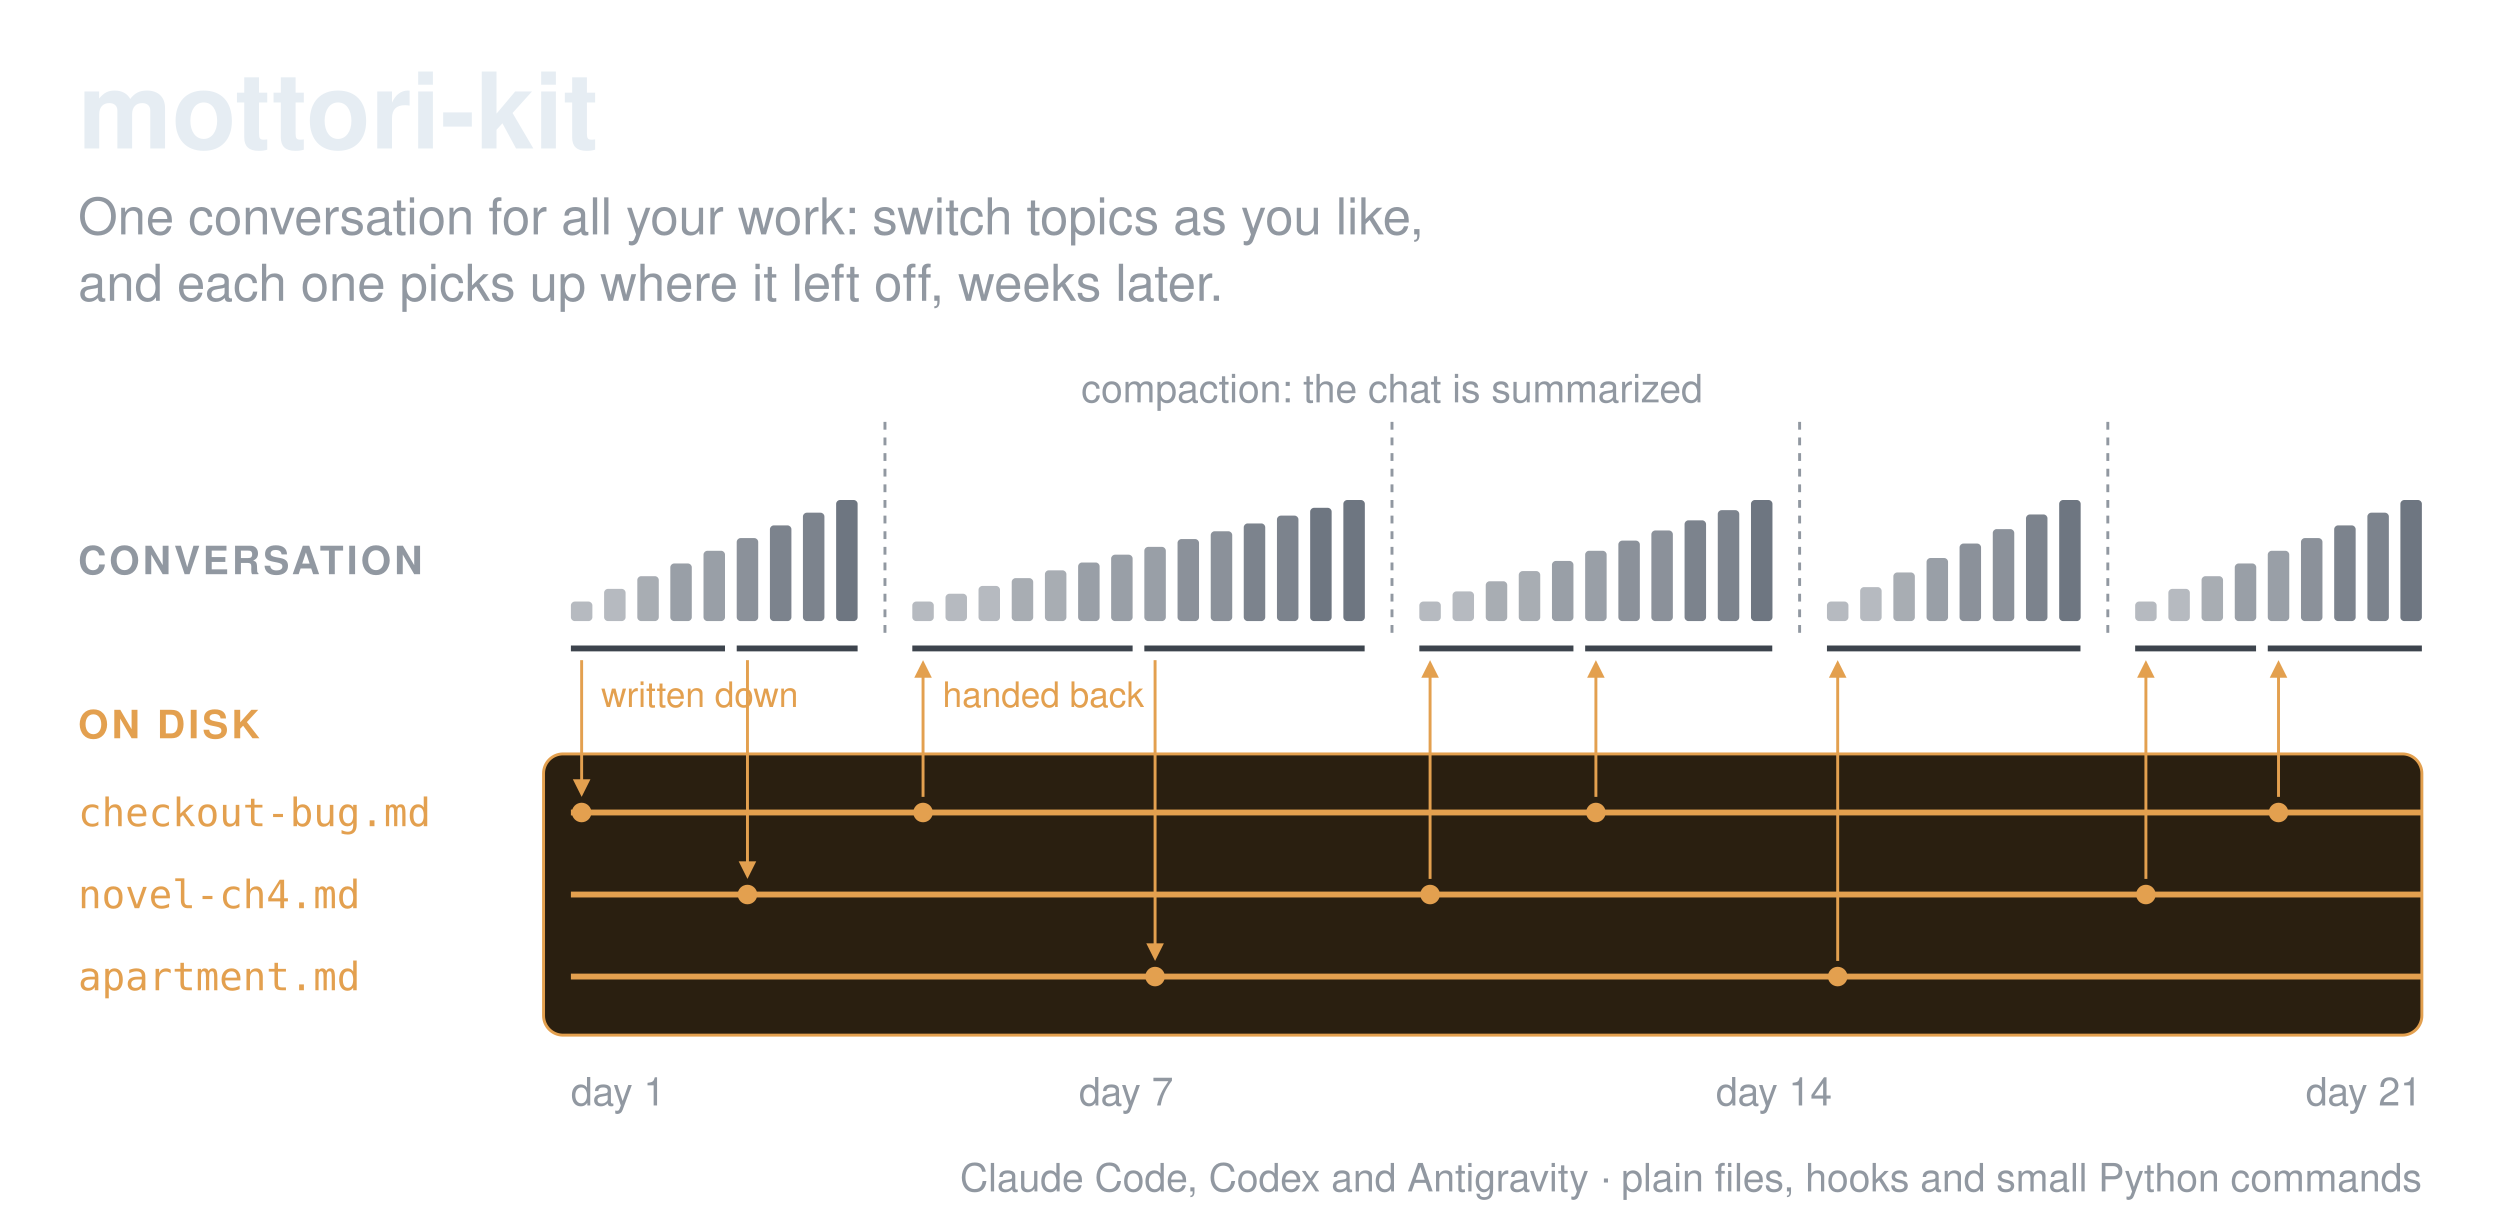
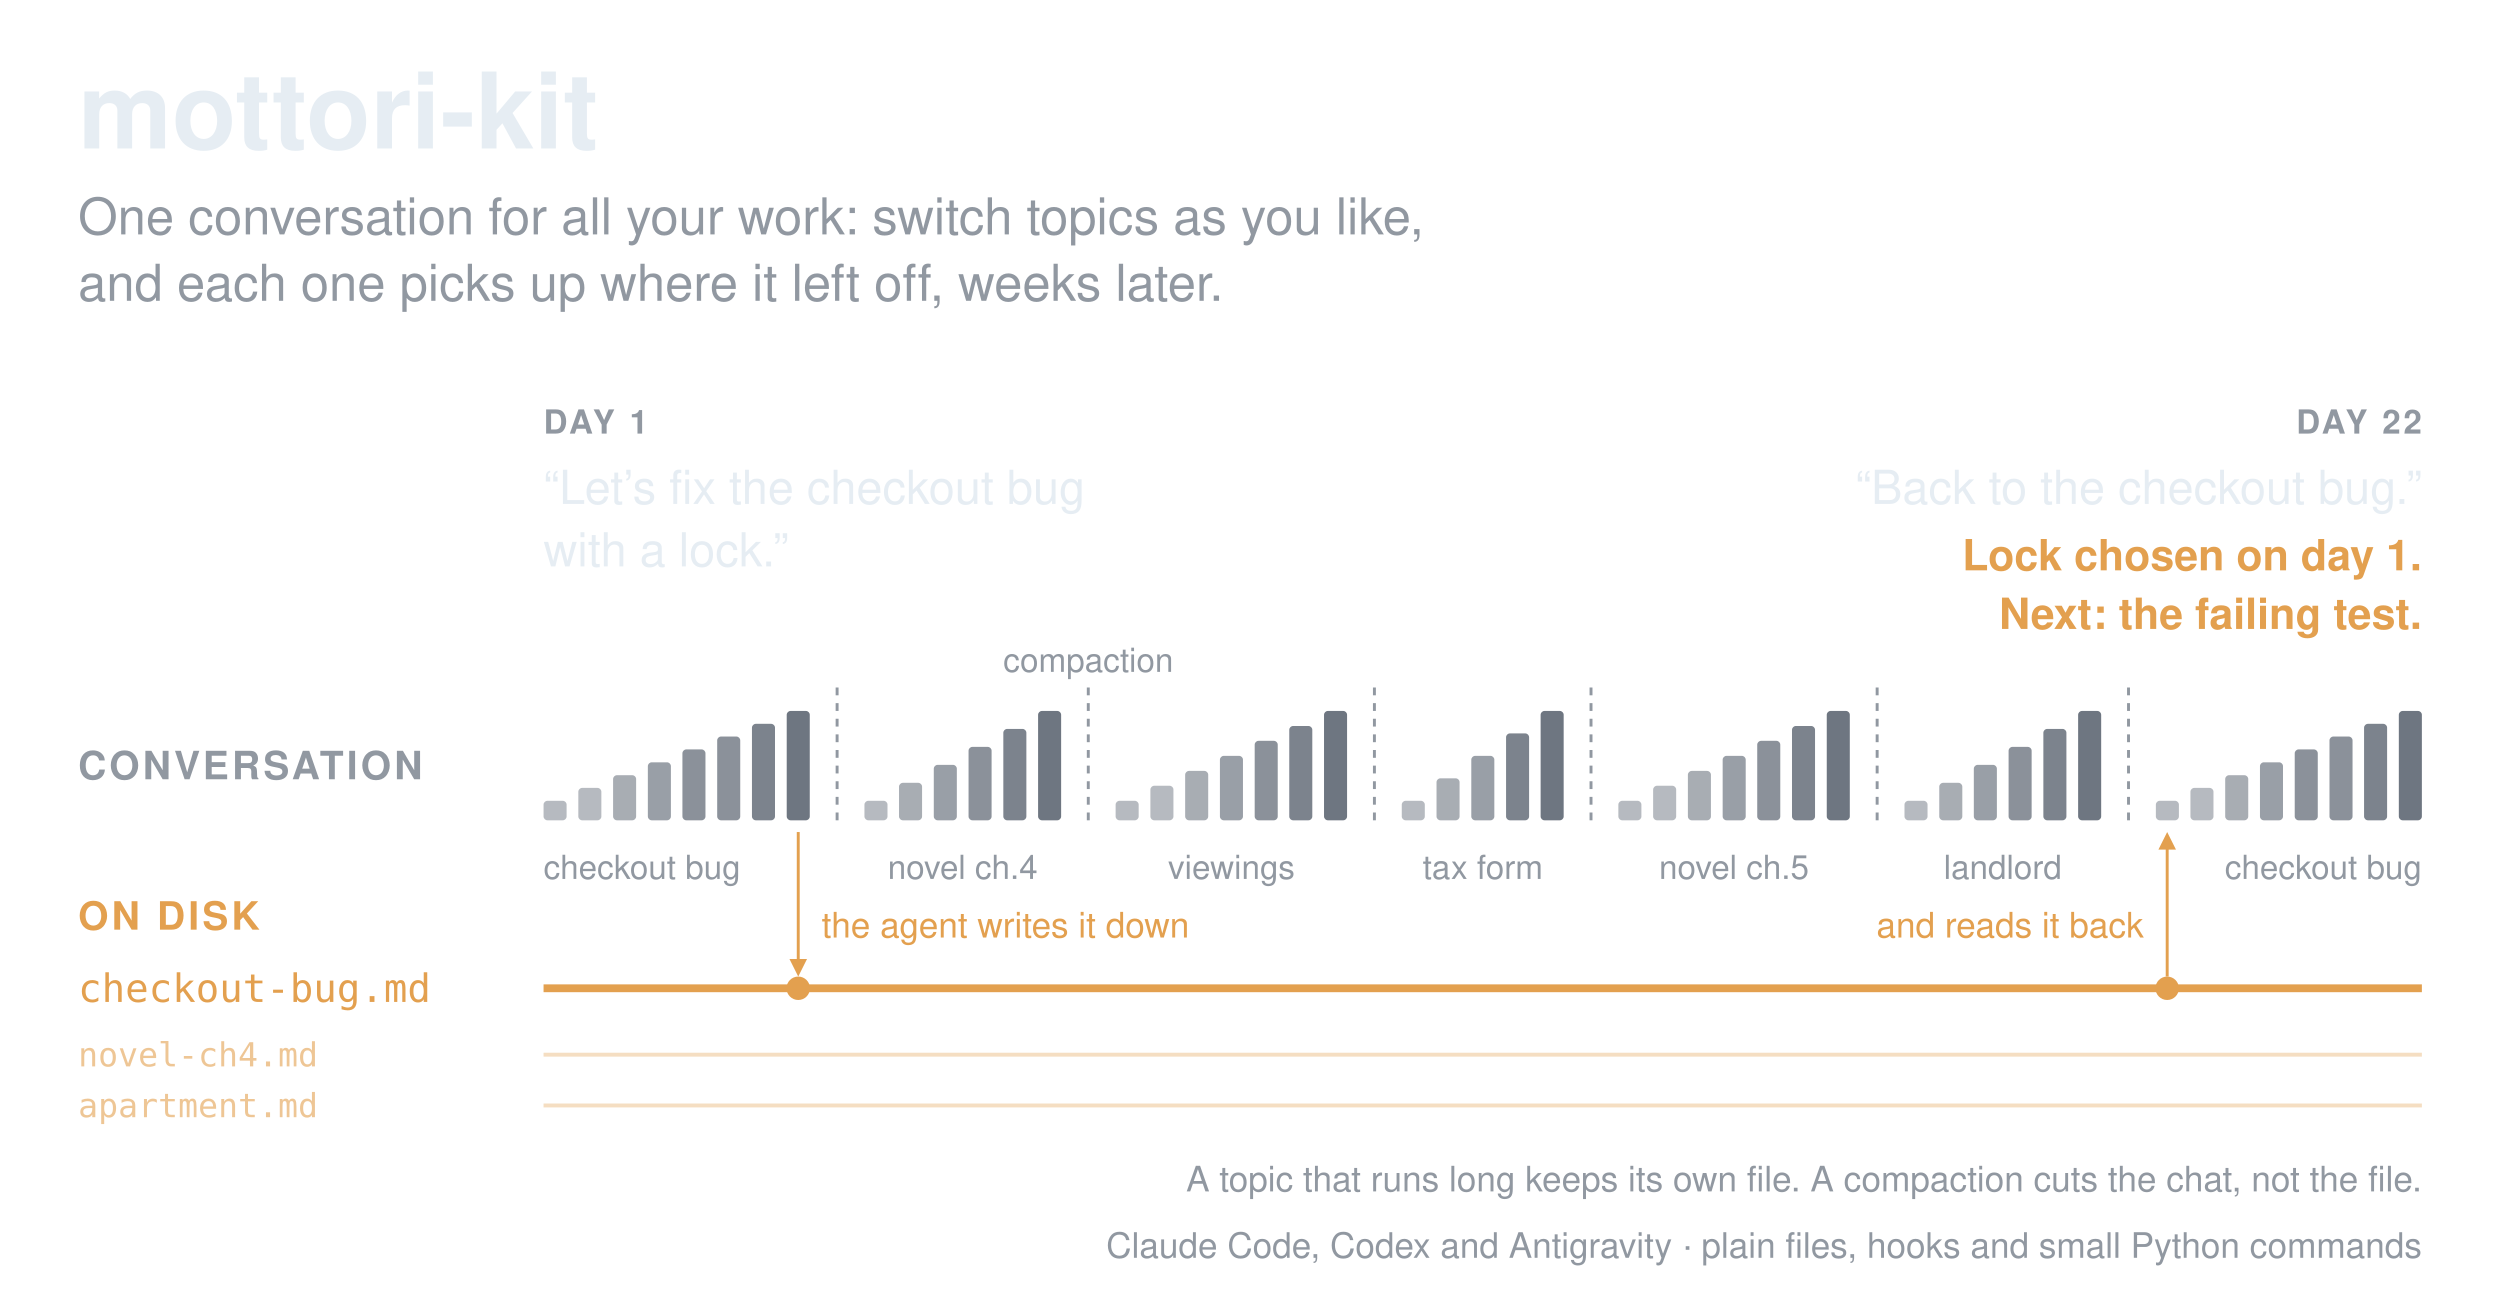
- <svg xmlns="http://www.w3.org/2000/svg" viewBox="0 0 1280 628" width="1280" height="628" role="img" aria-labelledby="t d">
+ <svg xmlns="http://www.w3.org/2000/svg" viewBox="0 0 1280 662" width="1280" height="662" role="img" aria-labelledby="t d">
  <text x="40" y="76" font-size="54" font-family="ui-sans-serif, -apple-system, 'Segoe UI', Helvetica, Arial, sans-serif" fill="#e6edf3" font-weight="700">mottori-kit</text>
  <text x="40" y="120" font-size="26" font-family="ui-sans-serif, -apple-system, 'Segoe UI', Helvetica, Arial, sans-serif" fill="#9198a1">One conversation for all your work: switch topics as you like,</text>
  <text x="40" y="154" font-size="26" font-family="ui-sans-serif, -apple-system, 'Segoe UI', Helvetica, Arial, sans-serif" fill="#9198a1">and each one picks up where it left off, weeks later.</text>
-   <rect x="292.3" y="308" width="11" height="10" rx="2" fill="#6e7681" opacity="0.5" />
-   <rect x="309.3" y="301.5" width="11" height="16.5" rx="2" fill="#6e7681" opacity="0.5" />
-   <rect x="326.3" y="295" width="11" height="23" rx="2" fill="#6e7681" opacity="0.6" />
-   <rect x="343.2" y="288.5" width="11" height="29.5" rx="2" fill="#6e7681" opacity="0.7" />
-   <rect x="360.2" y="282" width="11" height="36" rx="2" fill="#6e7681" opacity="0.7" />
-   <rect x="377.2" y="275.5" width="11" height="42.5" rx="2" fill="#6e7681" opacity="0.8" />
-   <rect x="394.2" y="269" width="11" height="49" rx="2" fill="#6e7681" opacity="0.9" />
-   <rect x="411.1" y="262.5" width="11" height="55.5" rx="2" fill="#6e7681" opacity="0.9" />
-   <rect x="428.1" y="256" width="11" height="62" rx="2" fill="#6e7681" opacity="1" />
-   <rect x="467.1" y="308" width="11" height="10" rx="2" fill="#6e7681" opacity="0.5" />
-   <rect x="484.1" y="304" width="11" height="14" rx="2" fill="#6e7681" opacity="0.5" />
-   <rect x="501" y="300" width="11" height="18" rx="2" fill="#6e7681" opacity="0.5" />
-   <rect x="518" y="296" width="11" height="22" rx="2" fill="#6e7681" opacity="0.6" />
-   <rect x="535" y="292" width="11" height="26" rx="2" fill="#6e7681" opacity="0.6" />
-   <rect x="552" y="288" width="11" height="30" rx="2" fill="#6e7681" opacity="0.7" />
-   <rect x="568.9" y="284" width="11" height="34" rx="2" fill="#6e7681" opacity="0.7" />
-   <rect x="585.9" y="280" width="11" height="38" rx="2" fill="#6e7681" opacity="0.7" />
-   <rect x="602.9" y="276" width="11" height="42" rx="2" fill="#6e7681" opacity="0.8" />
-   <rect x="619.9" y="272" width="11" height="46" rx="2" fill="#6e7681" opacity="0.8" />
-   <rect x="636.8" y="268" width="11" height="50" rx="2" fill="#6e7681" opacity="0.9" />
-   <rect x="653.8" y="264" width="11" height="54" rx="2" fill="#6e7681" opacity="0.9" />
-   <rect x="670.8" y="260" width="11" height="58" rx="2" fill="#6e7681" opacity="1" />
-   <rect x="687.8" y="256" width="11" height="62" rx="2" fill="#6e7681" opacity="1" />
-   <rect x="726.7" y="308" width="11" height="10" rx="2" fill="#6e7681" opacity="0.5" />
-   <rect x="743.7" y="302.8" width="11" height="15.2" rx="2" fill="#6e7681" opacity="0.5" />
-   <rect x="760.7" y="297.6" width="11" height="20.4" rx="2" fill="#6e7681" opacity="0.6" />
-   <rect x="777.6" y="292.4" width="11" height="25.6" rx="2" fill="#6e7681" opacity="0.6" />
-   <rect x="794.6" y="287.2" width="11" height="30.8" rx="2" fill="#6e7681" opacity="0.7" />
-   <rect x="811.6" y="282" width="11" height="36" rx="2" fill="#6e7681" opacity="0.7" />
-   <rect x="828.6" y="276.8" width="11" height="41.2" rx="2" fill="#6e7681" opacity="0.8" />
-   <rect x="845.5" y="271.6" width="11" height="46.4" rx="2" fill="#6e7681" opacity="0.8" />
-   <rect x="862.5" y="266.4" width="11" height="51.6" rx="2" fill="#6e7681" opacity="0.9" />
-   <rect x="879.5" y="261.2" width="11" height="56.8" rx="2" fill="#6e7681" opacity="0.9" />
-   <rect x="896.5" y="256" width="11" height="62" rx="2" fill="#6e7681" opacity="1" />
-   <rect x="935.4" y="308" width="11" height="10" rx="2" fill="#6e7681" opacity="0.5" />
-   <rect x="952.4" y="300.6" width="11" height="17.4" rx="2" fill="#6e7681" opacity="0.5" />
-   <rect x="969.4" y="293.1" width="11" height="24.9" rx="2" fill="#6e7681" opacity="0.6" />
-   <rect x="986.4" y="285.7" width="11" height="32.3" rx="2" fill="#6e7681" opacity="0.7" />
-   <rect x="1003.3" y="278.3" width="11" height="39.7" rx="2" fill="#6e7681" opacity="0.8" />
-   <rect x="1020.3" y="270.9" width="11" height="47.1" rx="2" fill="#6e7681" opacity="0.8" />
-   <rect x="1037.3" y="263.4" width="11" height="54.6" rx="2" fill="#6e7681" opacity="0.9" />
-   <rect x="1054.3" y="256" width="11" height="62" rx="2" fill="#6e7681" opacity="1" />
-   <rect x="1093.2" y="308" width="11" height="10" rx="2" fill="#6e7681" opacity="0.5" />
-   <rect x="1110.2" y="301.5" width="11" height="16.5" rx="2" fill="#6e7681" opacity="0.5" />
-   <rect x="1127.2" y="295" width="11" height="23" rx="2" fill="#6e7681" opacity="0.6" />
-   <rect x="1144.2" y="288.5" width="11" height="29.5" rx="2" fill="#6e7681" opacity="0.7" />
-   <rect x="1161.1" y="282" width="11" height="36" rx="2" fill="#6e7681" opacity="0.7" />
-   <rect x="1178.1" y="275.5" width="11" height="42.5" rx="2" fill="#6e7681" opacity="0.8" />
-   <rect x="1195.1" y="269" width="11" height="49" rx="2" fill="#6e7681" opacity="0.9" />
-   <rect x="1212.1" y="262.5" width="11" height="55.5" rx="2" fill="#6e7681" opacity="0.9" />
-   <rect x="1229" y="256" width="11" height="62" rx="2" fill="#6e7681" opacity="1" />
-   <rect x="278.3" y="386" width="961.7" height="144" rx="10" fill="#2a1f10" stroke="#e3a04f" stroke-width="1.5" />
-   <line x1="453.1" y1="216" x2="453.1" y2="324" stroke="#9198a1" stroke-width="1.5" stroke-dasharray="4 4" />
-   <line x1="712.7" y1="216" x2="712.7" y2="324" stroke="#9198a1" stroke-width="1.5" stroke-dasharray="4 4" />
-   <line x1="921.4" y1="216" x2="921.4" y2="324" stroke="#9198a1" stroke-width="1.5" stroke-dasharray="4 4" />
-   <line x1="1079.2" y1="216" x2="1079.2" y2="324" stroke="#9198a1" stroke-width="1.5" stroke-dasharray="4 4" />
-   <text x="712.7" y="206" font-size="20" font-family="ui-sans-serif, -apple-system, 'Segoe UI', Helvetica, Arial, sans-serif" fill="#9198a1" text-anchor="middle">compaction: the chat is summarized</text>
-   <line x1="292.3" y1="332" x2="371.2" y2="332" stroke="#3d444d" stroke-width="3" />
-   <line x1="297.8" y1="338" x2="297.8" y2="400.8" stroke="#e3a04f" stroke-width="1.5" />
-   <path d="M297.8 408L293.3 399L302.3 399Z" fill="#e3a04f" />
-   <text x="307.8" y="362" font-size="18" font-family="ui-sans-serif, -apple-system, 'Segoe UI', Helvetica, Arial, sans-serif" fill="#e3a04f">written down</text>
-   <circle cx="297.8" cy="416" r="5" fill="#e3a04f" />
-   <line x1="377.2" y1="332" x2="439.1" y2="332" stroke="#3d444d" stroke-width="3" />
-   <line x1="382.7" y1="338" x2="382.7" y2="442.8" stroke="#e3a04f" stroke-width="1.5" />
-   <path d="M382.7 450L378.2 441L387.2 441Z" fill="#e3a04f" />
-   <circle cx="382.7" cy="458" r="5" fill="#e3a04f" />
-   <line x1="467.1" y1="332" x2="579.9" y2="332" stroke="#3d444d" stroke-width="3" />
-   <line x1="472.6" y1="408" x2="472.6" y2="345.2" stroke="#e3a04f" stroke-width="1.5" />
-   <path d="M472.6 338L477.1 347L468.1 347Z" fill="#e3a04f" />
-   <text x="482.6" y="362" font-size="18" font-family="ui-sans-serif, -apple-system, 'Segoe UI', Helvetica, Arial, sans-serif" fill="#e3a04f">handed back</text>
-   <circle cx="472.6" cy="416" r="5" fill="#e3a04f" />
-   <line x1="585.9" y1="332" x2="698.7" y2="332" stroke="#3d444d" stroke-width="3" />
-   <line x1="591.4" y1="338" x2="591.4" y2="484.8" stroke="#e3a04f" stroke-width="1.5" />
-   <path d="M591.4 492L586.9 483L595.9 483Z" fill="#e3a04f" />
-   <circle cx="591.4" cy="500" r="5" fill="#e3a04f" />
-   <line x1="726.7" y1="332" x2="805.6" y2="332" stroke="#3d444d" stroke-width="3" />
-   <line x1="732.2" y1="450" x2="732.2" y2="345.2" stroke="#e3a04f" stroke-width="1.5" />
-   <path d="M732.2 338L736.7 347L727.7 347Z" fill="#e3a04f" />
-   <circle cx="732.2" cy="458" r="5" fill="#e3a04f" />
-   <line x1="811.6" y1="332" x2="907.4" y2="332" stroke="#3d444d" stroke-width="3" />
-   <line x1="817.1" y1="408" x2="817.1" y2="345.2" stroke="#e3a04f" stroke-width="1.5" />
-   <path d="M817.1 338L821.6 347L812.6 347Z" fill="#e3a04f" />
-   <circle cx="817.1" cy="416" r="5" fill="#e3a04f" />
-   <line x1="935.4" y1="332" x2="1065.2" y2="332" stroke="#3d444d" stroke-width="3" />
-   <line x1="940.9" y1="492" x2="940.9" y2="345.2" stroke="#e3a04f" stroke-width="1.5" />
-   <path d="M940.9 338L945.4 347L936.4 347Z" fill="#e3a04f" />
-   <circle cx="940.9" cy="500" r="5" fill="#e3a04f" />
-   <line x1="1093.2" y1="332" x2="1155.1" y2="332" stroke="#3d444d" stroke-width="3" />
-   <line x1="1098.7" y1="450" x2="1098.7" y2="345.2" stroke="#e3a04f" stroke-width="1.5" />
-   <path d="M1098.7 338L1103.2 347L1094.2 347Z" fill="#e3a04f" />
-   <circle cx="1098.7" cy="458" r="5" fill="#e3a04f" />
-   <line x1="1161.1" y1="332" x2="1240" y2="332" stroke="#3d444d" stroke-width="3" />
-   <line x1="1166.6" y1="408" x2="1166.6" y2="345.2" stroke="#e3a04f" stroke-width="1.5" />
-   <path d="M1166.6 338L1171.1 347L1162.1 347Z" fill="#e3a04f" />
-   <circle cx="1166.6" cy="416" r="5" fill="#e3a04f" />
-   <line x1="292.3" y1="416" x2="1240" y2="416" stroke="#e3a04f" stroke-width="3" />
-   <text x="40" y="423" font-size="20" font-family="ui-monospace, SFMono-Regular, Menlo, Consolas, monospace" fill="#e3a04f">checkout-bug.md</text>
-   <line x1="292.3" y1="458" x2="1240" y2="458" stroke="#e3a04f" stroke-width="3" />
-   <text x="40" y="465" font-size="20" font-family="ui-monospace, SFMono-Regular, Menlo, Consolas, monospace" fill="#e3a04f">novel-ch4.md</text>
-   <line x1="292.3" y1="500" x2="1240" y2="500" stroke="#e3a04f" stroke-width="3" />
-   <text x="40" y="507" font-size="20" font-family="ui-monospace, SFMono-Regular, Menlo, Consolas, monospace" fill="#e3a04f">apartment.md</text>
-   <text x="40" y="294" font-size="20" font-family="ui-sans-serif, -apple-system, 'Segoe UI', Helvetica, Arial, sans-serif" fill="#9198a1" font-weight="600" letter-spacing="1.6">CONVERSATION</text>
-   <text x="40" y="378" font-size="20" font-family="ui-sans-serif, -apple-system, 'Segoe UI', Helvetica, Arial, sans-serif" fill="#e3a04f" font-weight="600" letter-spacing="1.6">ON DISK</text>
-   <text x="292.3" y="566" font-size="20" font-family="ui-sans-serif, -apple-system, 'Segoe UI', Helvetica, Arial, sans-serif" fill="#9198a1">day 1</text>
-   <text x="576.6" y="566" font-size="20" font-family="ui-sans-serif, -apple-system, 'Segoe UI', Helvetica, Arial, sans-serif" fill="#9198a1" text-anchor="middle">day 7</text>
-   <text x="908.3" y="566" font-size="20" font-family="ui-sans-serif, -apple-system, 'Segoe UI', Helvetica, Arial, sans-serif" fill="#9198a1" text-anchor="middle">day 14</text>
-   <text x="1240" y="566" font-size="20" font-family="ui-sans-serif, -apple-system, 'Segoe UI', Helvetica, Arial, sans-serif" fill="#9198a1" text-anchor="end">day 21</text>
-   <text x="1240" y="610" font-size="20" font-family="ui-sans-serif, -apple-system, 'Segoe UI', Helvetica, Arial, sans-serif" fill="#9198a1" text-anchor="end">Claude Code, Codex and Antigravity · plain files, hooks and small Python commands</text>
+   <rect x="278.3" y="410" width="11.8" height="10" rx="2" fill="#6e7681" opacity="0.5" />
+   <rect x="296.1" y="403.4" width="11.8" height="16.6" rx="2" fill="#6e7681" opacity="0.5" />
+   <rect x="313.9" y="396.9" width="11.8" height="23.1" rx="2" fill="#6e7681" opacity="0.6" />
+   <rect x="331.7" y="390.3" width="11.8" height="29.7" rx="2" fill="#6e7681" opacity="0.7" />
+   <rect x="349.4" y="383.7" width="11.8" height="36.3" rx="2" fill="#6e7681" opacity="0.8" />
+   <rect x="367.2" y="377.1" width="11.8" height="42.9" rx="2" fill="#6e7681" opacity="0.8" />
+   <rect x="385" y="370.6" width="11.8" height="49.4" rx="2" fill="#6e7681" opacity="0.9" />
+   <rect x="402.8" y="364" width="11.8" height="56" rx="2" fill="#6e7681" opacity="1" />
+   <rect x="442.6" y="410" width="11.8" height="10" rx="2" fill="#6e7681" opacity="0.5" />
+   <rect x="460.3" y="400.8" width="11.8" height="19.2" rx="2" fill="#6e7681" opacity="0.6" />
+   <rect x="478.1" y="391.6" width="11.8" height="28.4" rx="2" fill="#6e7681" opacity="0.7" />
+   <rect x="495.9" y="382.4" width="11.8" height="37.6" rx="2" fill="#6e7681" opacity="0.8" />
+   <rect x="513.7" y="373.2" width="11.8" height="46.8" rx="2" fill="#6e7681" opacity="0.9" />
+   <rect x="531.5" y="364" width="11.8" height="56" rx="2" fill="#6e7681" opacity="1" />
+   <rect x="571.2" y="410" width="11.8" height="10" rx="2" fill="#6e7681" opacity="0.5" />
+   <rect x="589" y="402.3" width="11.8" height="17.7" rx="2" fill="#6e7681" opacity="0.5" />
+   <rect x="606.8" y="394.7" width="11.8" height="25.3" rx="2" fill="#6e7681" opacity="0.6" />
+   <rect x="624.6" y="387" width="11.8" height="33" rx="2" fill="#6e7681" opacity="0.7" />
+   <rect x="642.4" y="379.3" width="11.8" height="40.7" rx="2" fill="#6e7681" opacity="0.8" />
+   <rect x="660.1" y="371.7" width="11.8" height="48.3" rx="2" fill="#6e7681" opacity="0.9" />
+   <rect x="677.9" y="364" width="11.8" height="56" rx="2" fill="#6e7681" opacity="1" />
+   <rect x="717.7" y="410" width="11.8" height="10" rx="2" fill="#6e7681" opacity="0.5" />
+   <rect x="735.5" y="398.5" width="11.8" height="21.5" rx="2" fill="#6e7681" opacity="0.6" />
+   <rect x="753.3" y="387" width="11.8" height="33" rx="2" fill="#6e7681" opacity="0.7" />
+   <rect x="771.1" y="375.5" width="11.8" height="44.5" rx="2" fill="#6e7681" opacity="0.9" />
+   <rect x="788.8" y="364" width="11.8" height="56" rx="2" fill="#6e7681" opacity="1" />
+   <rect x="828.6" y="410" width="11.8" height="10" rx="2" fill="#6e7681" opacity="0.5" />
+   <rect x="846.4" y="402.3" width="11.8" height="17.7" rx="2" fill="#6e7681" opacity="0.5" />
+   <rect x="864.2" y="394.7" width="11.8" height="25.3" rx="2" fill="#6e7681" opacity="0.6" />
+   <rect x="882" y="387" width="11.8" height="33" rx="2" fill="#6e7681" opacity="0.7" />
+   <rect x="899.7" y="379.3" width="11.8" height="40.7" rx="2" fill="#6e7681" opacity="0.8" />
+   <rect x="917.5" y="371.7" width="11.8" height="48.3" rx="2" fill="#6e7681" opacity="0.9" />
+   <rect x="935.3" y="364" width="11.8" height="56" rx="2" fill="#6e7681" opacity="1" />
+   <rect x="975.1" y="410" width="11.8" height="10" rx="2" fill="#6e7681" opacity="0.5" />
+   <rect x="992.9" y="400.8" width="11.8" height="19.2" rx="2" fill="#6e7681" opacity="0.6" />
+   <rect x="1010.6" y="391.6" width="11.8" height="28.4" rx="2" fill="#6e7681" opacity="0.7" />
+   <rect x="1028.4" y="382.4" width="11.8" height="37.6" rx="2" fill="#6e7681" opacity="0.8" />
+   <rect x="1046.2" y="373.2" width="11.8" height="46.8" rx="2" fill="#6e7681" opacity="0.9" />
+   <rect x="1064" y="364" width="11.8" height="56" rx="2" fill="#6e7681" opacity="1" />
+   <rect x="1103.8" y="410" width="11.8" height="10" rx="2" fill="#6e7681" opacity="0.5" />
+   <rect x="1121.5" y="403.4" width="11.8" height="16.6" rx="2" fill="#6e7681" opacity="0.5" />
+   <rect x="1139.3" y="396.9" width="11.8" height="23.1" rx="2" fill="#6e7681" opacity="0.6" />
+   <rect x="1157.1" y="390.3" width="11.8" height="29.7" rx="2" fill="#6e7681" opacity="0.7" />
+   <rect x="1174.9" y="383.7" width="11.8" height="36.3" rx="2" fill="#6e7681" opacity="0.8" />
+   <rect x="1192.7" y="377.1" width="11.8" height="42.9" rx="2" fill="#6e7681" opacity="0.8" />
+   <rect x="1210.4" y="370.6" width="11.8" height="49.4" rx="2" fill="#6e7681" opacity="0.9" />
+   <rect x="1228.2" y="364" width="11.8" height="56" rx="2" fill="#6e7681" opacity="1" />
+   <line x1="428.6" y1="352" x2="428.6" y2="424" stroke="#9198a1" stroke-width="1.5" stroke-dasharray="4 4" />
+   <line x1="557.2" y1="352" x2="557.2" y2="424" stroke="#9198a1" stroke-width="1.5" stroke-dasharray="4 4" />
+   <line x1="703.7" y1="352" x2="703.7" y2="424" stroke="#9198a1" stroke-width="1.5" stroke-dasharray="4 4" />
+   <line x1="814.6" y1="352" x2="814.6" y2="424" stroke="#9198a1" stroke-width="1.5" stroke-dasharray="4 4" />
+   <line x1="961.1" y1="352" x2="961.1" y2="424" stroke="#9198a1" stroke-width="1.5" stroke-dasharray="4 4" />
+   <line x1="1089.8" y1="352" x2="1089.8" y2="424" stroke="#9198a1" stroke-width="1.5" stroke-dasharray="4 4" />
+   <text x="557.2" y="344" font-size="17" font-family="ui-sans-serif, -apple-system, 'Segoe UI', Helvetica, Arial, sans-serif" fill="#9198a1" text-anchor="middle">compaction</text>
+   <text x="492.9" y="450" font-size="17" font-family="ui-sans-serif, -apple-system, 'Segoe UI', Helvetica, Arial, sans-serif" fill="#9198a1" text-anchor="middle">novel ch.4</text>
+   <text x="630.5" y="450" font-size="17" font-family="ui-sans-serif, -apple-system, 'Segoe UI', Helvetica, Arial, sans-serif" fill="#9198a1" text-anchor="middle">viewings</text>
+   <text x="759.2" y="450" font-size="17" font-family="ui-sans-serif, -apple-system, 'Segoe UI', Helvetica, Arial, sans-serif" fill="#9198a1" text-anchor="middle">tax form</text>
+   <text x="887.8" y="450" font-size="17" font-family="ui-sans-serif, -apple-system, 'Segoe UI', Helvetica, Arial, sans-serif" fill="#9198a1" text-anchor="middle">novel ch.5</text>
+   <text x="1025.4" y="450" font-size="17" font-family="ui-sans-serif, -apple-system, 'Segoe UI', Helvetica, Arial, sans-serif" fill="#9198a1" text-anchor="middle">landlord</text>
+   <text x="278.3" y="222" font-size="17" font-family="ui-sans-serif, -apple-system, 'Segoe UI', Helvetica, Arial, sans-serif" fill="#9198a1" font-weight="600" letter-spacing="1.4">DAY 1</text>
+   <text x="278.3" y="258" font-size="24" font-family="ui-sans-serif, -apple-system, 'Segoe UI', Helvetica, Arial, sans-serif" fill="#e6edf3">“Let’s fix the checkout bug</text>
+   <text x="278.3" y="290" font-size="24" font-family="ui-sans-serif, -apple-system, 'Segoe UI', Helvetica, Arial, sans-serif" fill="#e6edf3">with a lock.”</text>
+   <text x="1240" y="222" font-size="17" font-family="ui-sans-serif, -apple-system, 'Segoe UI', Helvetica, Arial, sans-serif" fill="#9198a1" font-weight="600" text-anchor="end" letter-spacing="1.4">DAY 22</text>
+   <text x="1240" y="258" font-size="24" font-family="ui-sans-serif, -apple-system, 'Segoe UI', Helvetica, Arial, sans-serif" fill="#e6edf3" text-anchor="end">“Back to the checkout bug.”</text>
+   <text x="1240" y="292" font-size="22" font-family="ui-sans-serif, -apple-system, 'Segoe UI', Helvetica, Arial, sans-serif" fill="#e3a04f" font-weight="600" text-anchor="end">Lock chosen on day 1.</text>
+   <text x="1240" y="322" font-size="22" font-family="ui-sans-serif, -apple-system, 'Segoe UI', Helvetica, Arial, sans-serif" fill="#e3a04f" font-weight="600" text-anchor="end">Next: the failing test.</text>
+   <line x1="278.3" y1="506" x2="1240" y2="506" stroke="#e3a04f" stroke-width="4" />
+   <text x="278.3" y="450" font-size="17" font-family="ui-sans-serif, -apple-system, 'Segoe UI', Helvetica, Arial, sans-serif" fill="#9198a1">checkout bug</text>
+   <text x="1240" y="450" font-size="17" font-family="ui-sans-serif, -apple-system, 'Segoe UI', Helvetica, Arial, sans-serif" fill="#9198a1" text-anchor="end">checkout bug</text>
+   <line x1="408.7" y1="426" x2="408.7" y2="492.8" stroke="#e3a04f" stroke-width="1.5" />
+   <path d="M408.7 500L404.2 491L413.2 491Z" fill="#e3a04f" />
+   <text x="420.7" y="480" font-size="18" font-family="ui-sans-serif, -apple-system, 'Segoe UI', Helvetica, Arial, sans-serif" fill="#e3a04f">the agent writes it down</text>
+   <line x1="1109.6" y1="500" x2="1109.6" y2="433.2" stroke="#e3a04f" stroke-width="1.5" />
+   <path d="M1109.6 426L1114.1 435L1105.1 435Z" fill="#e3a04f" />
+   <text x="1097.6" y="480" font-size="18" font-family="ui-sans-serif, -apple-system, 'Segoe UI', Helvetica, Arial, sans-serif" fill="#e3a04f" text-anchor="end">and reads it back</text>
+   <circle cx="408.7" cy="506" r="6" fill="#e3a04f" />
+   <circle cx="1109.6" cy="506" r="6" fill="#e3a04f" />
+   <text x="40" y="399" font-size="20" font-family="ui-sans-serif, -apple-system, 'Segoe UI', Helvetica, Arial, sans-serif" fill="#9198a1" font-weight="600" letter-spacing="1.6">CONVERSATION</text>
+   <text x="40" y="476" font-size="20" font-family="ui-sans-serif, -apple-system, 'Segoe UI', Helvetica, Arial, sans-serif" fill="#e3a04f" font-weight="600" letter-spacing="1.6">ON DISK</text>
+   <text x="40" y="513" font-size="20" font-family="ui-monospace, SFMono-Regular, Menlo, Consolas, monospace" fill="#e3a04f">checkout-bug.md</text>
+   <line x1="278.3" y1="540" x2="1240" y2="540" stroke="#e3a04f" stroke-width="2" opacity="0.35" />
+   <text x="40" y="546" font-size="17" font-family="ui-monospace, SFMono-Regular, Menlo, Consolas, monospace" fill="#e3a04f" opacity="0.6">novel-ch4.md</text>
+   <line x1="278.3" y1="566" x2="1240" y2="566" stroke="#e3a04f" stroke-width="2" opacity="0.35" />
+   <text x="40" y="572" font-size="17" font-family="ui-monospace, SFMono-Regular, Menlo, Consolas, monospace" fill="#e3a04f" opacity="0.6">apartment.md</text>
+   <text x="1240" y="610" font-size="18" font-family="ui-sans-serif, -apple-system, 'Segoe UI', Helvetica, Arial, sans-serif" fill="#9198a1" text-anchor="end">A topic that runs long keeps its own file. A compaction cuts the chat, not the file.</text>
+   <text x="1240" y="644" font-size="18" font-family="ui-sans-serif, -apple-system, 'Segoe UI', Helvetica, Arial, sans-serif" fill="#9198a1" text-anchor="end">Claude Code, Codex and Antigravity · plain files, hooks and small Python commands</text>
</svg>
